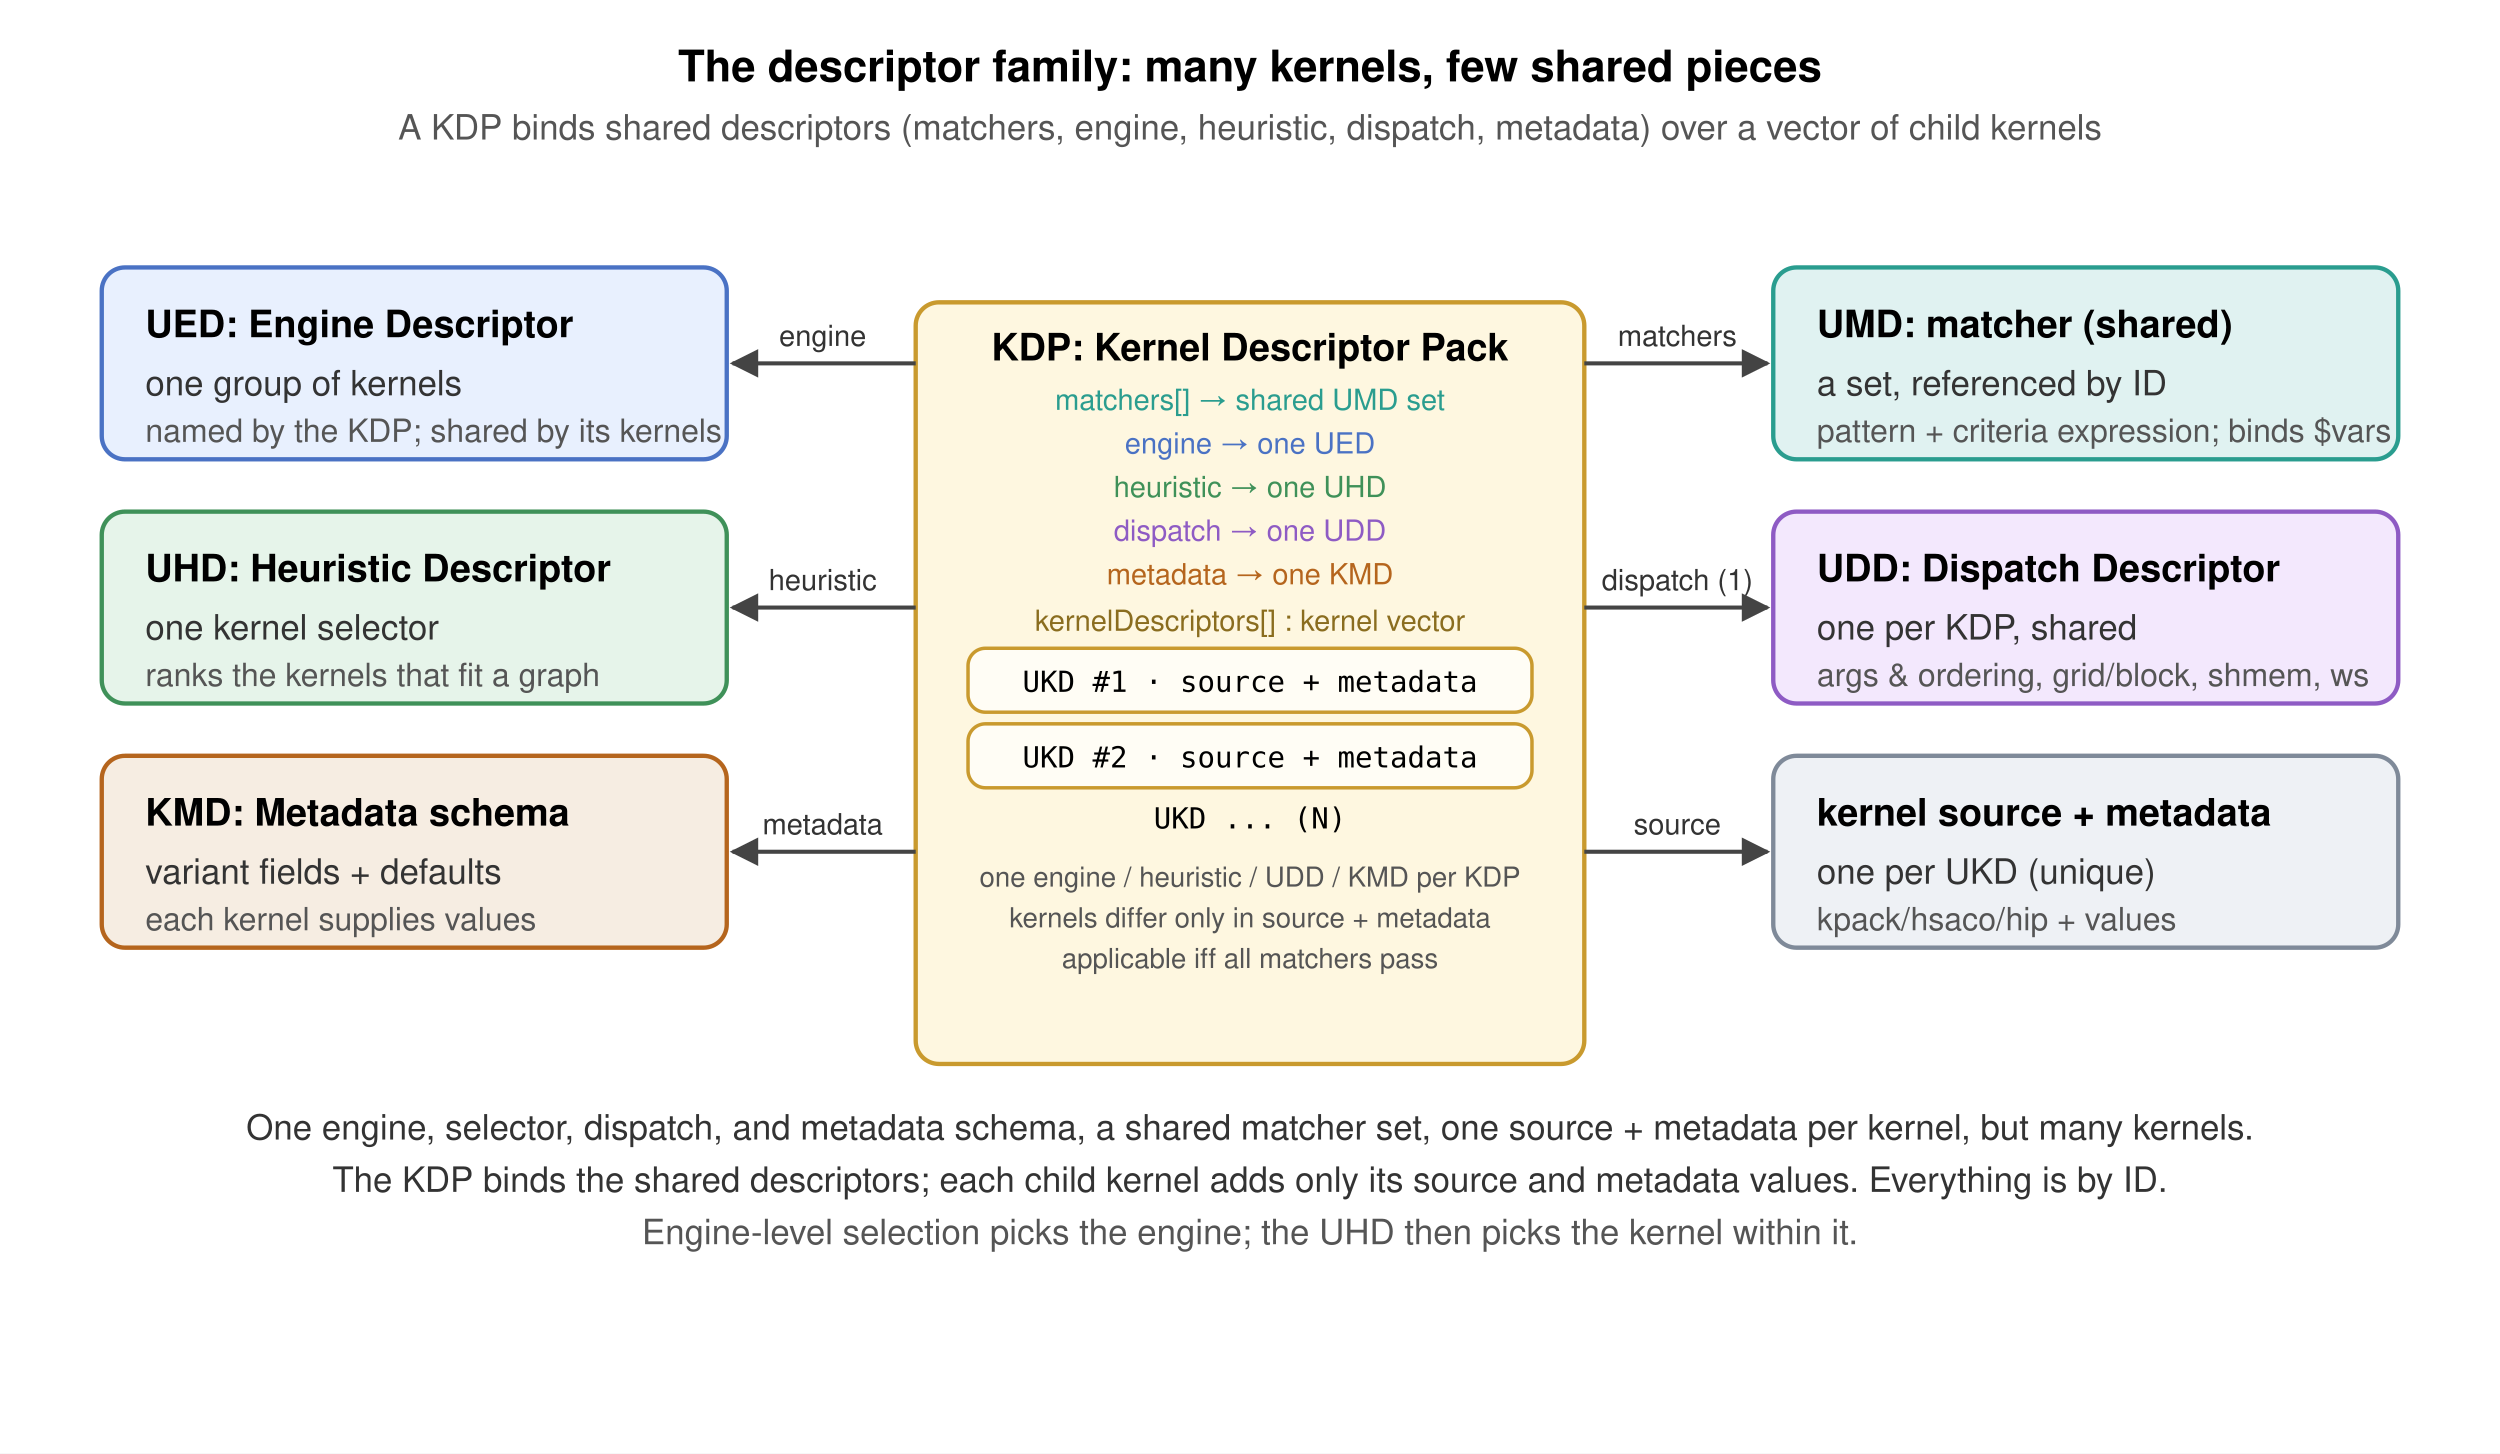
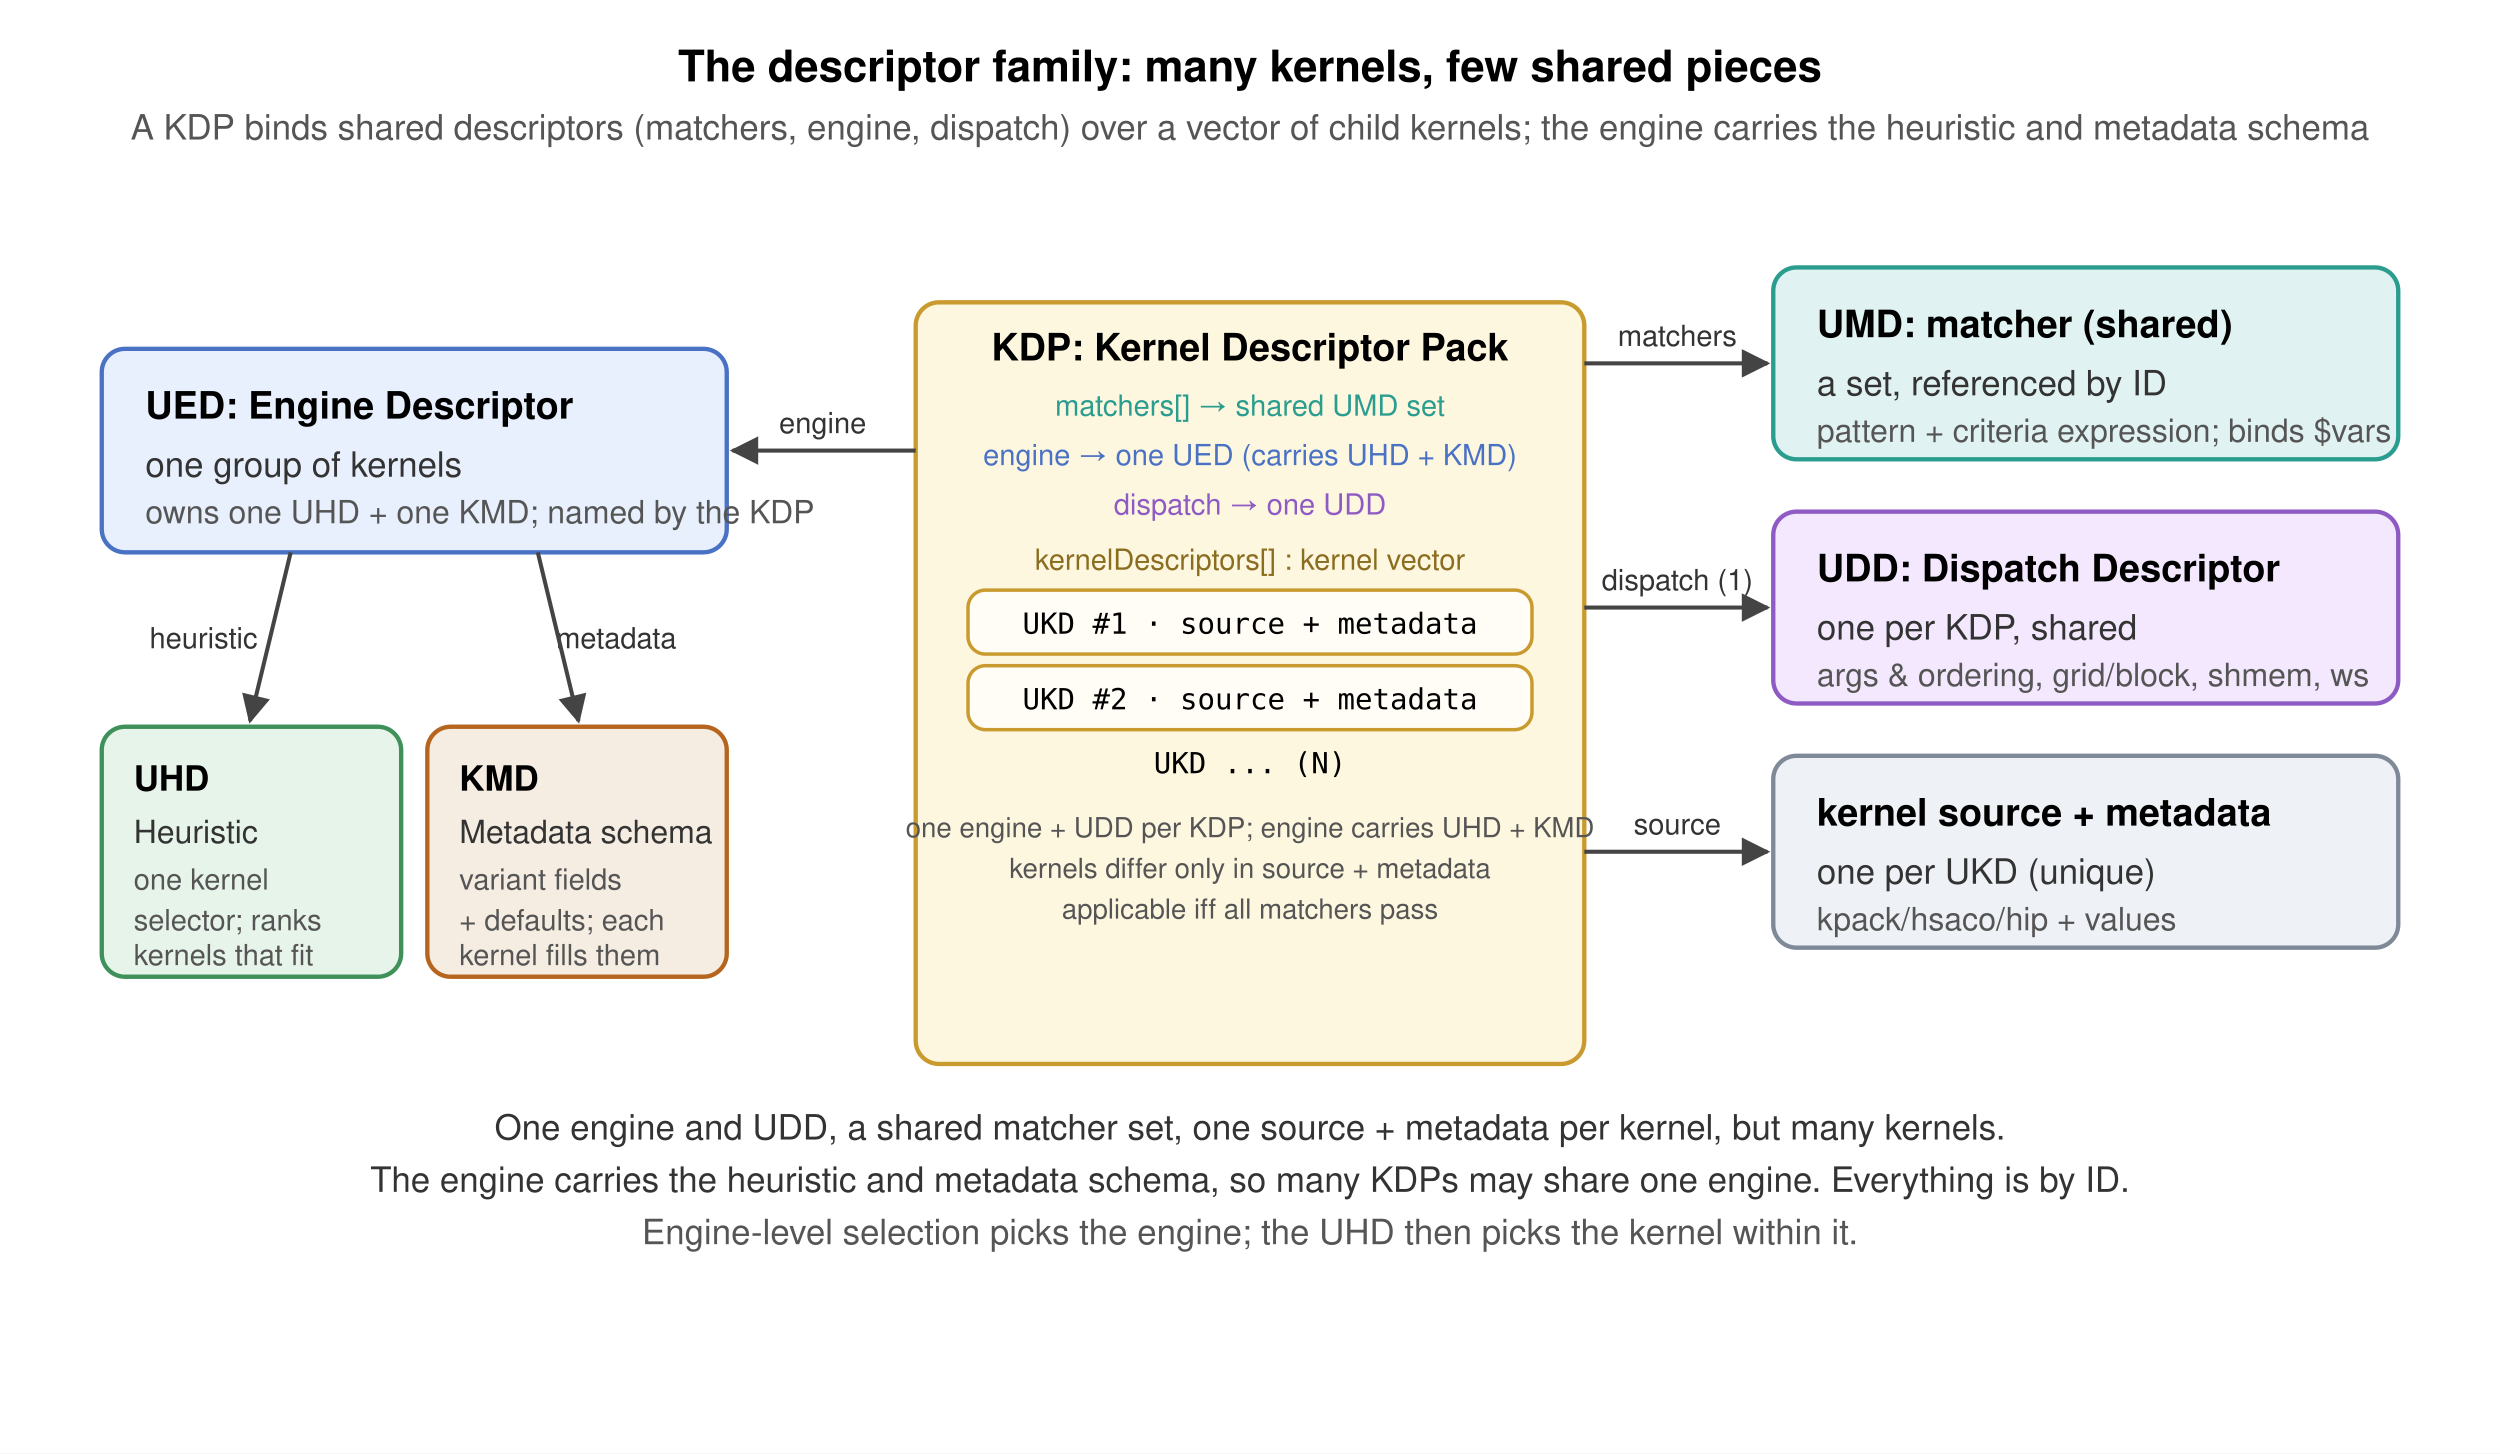
<svg xmlns="http://www.w3.org/2000/svg" viewBox="0 0 860 500" width="860" height="500" font-family="'Segoe UI', Helvetica, Arial, sans-serif" font-size="13">
  <rect x="0" y="0" width="100%" height="100%" fill="#ffffff" />
  <defs>
    <marker id="arrow4" viewBox="0 0 10 10" refX="9" refY="5" markerWidth="7" markerHeight="7" orient="auto-start-reverse">
      <path d="M0 0 L10 5 L0 10 z" fill="#444" />
    </marker>
  </defs>
  <text x="430" y="28" text-anchor="middle" font-weight="600" font-size="15">The descriptor family: many kernels, few shared pieces</text>
-   <text x="430" y="48" text-anchor="middle" fill="#555" font-size="12">A KDP binds shared descriptors (matchers, engine, heuristic, dispatch, metadata) over a vector of child kernels</text>
+   <text x="430" y="48" text-anchor="middle" fill="#555" font-size="12">A KDP binds shared descriptors (matchers, engine, dispatch) over a vector of child kernels; the engine carries the heuristic and metadata schema</text>
  <rect x="315" y="104" width="230" height="262" rx="8" fill="#fef7e0" stroke="#c99a2e" stroke-width="1.5" />
  <text x="430" y="124" text-anchor="middle" font-weight="600">KDP: Kernel Descriptor Pack</text>
-   <text x="430" y="141" text-anchor="middle" font-size="10" fill="#2a9d8f">matchers[] → shared UMD set</text>
-   <text x="430" y="156" text-anchor="middle" font-size="10" fill="#4a72c4">engine → one UED</text>
-   <text x="430" y="171" text-anchor="middle" font-size="10" fill="#3f9159">heuristic → one UHD</text>
-   <text x="430" y="186" text-anchor="middle" font-size="10" fill="#8e5bc4">dispatch → one UDD</text>
-   <text x="430" y="201" text-anchor="middle" font-size="10" fill="#b5651d">metadata → one KMD</text>
-   <text x="430" y="217" text-anchor="middle" font-size="10" fill="#8a6d1f">kernelDescriptors[] : kernel vector</text>
-   <rect x="333" y="223" width="194" height="22" rx="6" fill="#fffdf5" stroke="#c99a2e" stroke-width="1.2" />
-   <text x="430" y="238" text-anchor="middle" font-family="Consolas, monospace" font-size="10">UKD #1 · source + metadata</text>
-   <rect x="333" y="249" width="194" height="22" rx="6" fill="#fffdf5" stroke="#c99a2e" stroke-width="1.2" />
-   <text x="430" y="264" text-anchor="middle" font-family="Consolas, monospace" font-size="10">UKD #2 · source + metadata</text>
-   <text x="430" y="285" text-anchor="middle" font-family="Consolas, monospace" font-size="10">UKD ... (N)</text>
-   <text x="430" y="305" text-anchor="middle" font-size="9.5" fill="#555">one engine / heuristic / UDD / KMD per KDP</text>
-   <text x="430" y="319" text-anchor="middle" font-size="9.5" fill="#555">kernels differ only in source + metadata</text>
-   <text x="430" y="333" text-anchor="middle" font-size="9.5" fill="#555">applicable iff all matchers pass</text>
-   <rect x="35" y="92" width="215" height="66" rx="8" fill="#e8f0fe" stroke="#4a72c4" stroke-width="1.5" />
-   <text x="50" y="116" font-weight="600">UED: Engine Descriptor</text>
-   <text x="50" y="136" font-size="12" fill="#333">one group of kernels</text>
-   <text x="50" y="152" font-size="11" fill="#555">named by the KDP; shared by its kernels</text>
-   <rect x="35" y="176" width="215" height="66" rx="8" fill="#e6f4ea" stroke="#3f9159" stroke-width="1.5" />
-   <text x="50" y="200" font-weight="600">UHD: Heuristic Descriptor</text>
-   <text x="50" y="220" font-size="12" fill="#333">one kernel selector</text>
-   <text x="50" y="236" font-size="11" fill="#555">ranks the kernels that fit a graph</text>
-   <rect x="35" y="260" width="215" height="66" rx="8" fill="#f6ede2" stroke="#b5651d" stroke-width="1.5" />
-   <text x="50" y="284" font-weight="600">KMD: Metadata schema</text>
-   <text x="50" y="304" font-size="12" fill="#333">variant fields + defaults</text>
-   <text x="50" y="320" font-size="11" fill="#555">each kernel supplies values</text>
+   <text x="430" y="143" text-anchor="middle" font-size="10" fill="#2a9d8f">matchers[] → shared UMD set</text>
+   <text x="430" y="160" text-anchor="middle" font-size="10" fill="#4a72c4">engine → one UED (carries UHD + KMD)</text>
+   <text x="430" y="177" text-anchor="middle" font-size="10" fill="#8e5bc4">dispatch → one UDD</text>
+   <text x="430" y="196" text-anchor="middle" font-size="10" fill="#8a6d1f">kernelDescriptors[] : kernel vector</text>
+   <rect x="333" y="203" width="194" height="22" rx="6" fill="#fffdf5" stroke="#c99a2e" stroke-width="1.2" />
+   <text x="430" y="218" text-anchor="middle" font-family="Consolas, monospace" font-size="10">UKD #1 · source + metadata</text>
+   <rect x="333" y="229" width="194" height="22" rx="6" fill="#fffdf5" stroke="#c99a2e" stroke-width="1.2" />
+   <text x="430" y="244" text-anchor="middle" font-family="Consolas, monospace" font-size="10">UKD #2 · source + metadata</text>
+   <text x="430" y="266" text-anchor="middle" font-family="Consolas, monospace" font-size="10">UKD ... (N)</text>
+   <text x="430" y="288" text-anchor="middle" font-size="9.5" fill="#555">one engine + UDD per KDP; engine carries UHD + KMD</text>
+   <text x="430" y="302" text-anchor="middle" font-size="9.5" fill="#555">kernels differ only in source + metadata</text>
+   <text x="430" y="316" text-anchor="middle" font-size="9.5" fill="#555">applicable iff all matchers pass</text>
+   <rect x="35" y="120" width="215" height="70" rx="8" fill="#e8f0fe" stroke="#4a72c4" stroke-width="1.5" />
+   <text x="50" y="144" font-weight="600">UED: Engine Descriptor</text>
+   <text x="50" y="164" font-size="12" fill="#333">one group of kernels</text>
+   <text x="50" y="180" font-size="11" fill="#555">owns one UHD + one KMD; named by the KDP</text>
+   <rect x="35" y="250" width="103" height="86" rx="8" fill="#e6f4ea" stroke="#3f9159" stroke-width="1.5" />
+   <text x="46" y="272" font-weight="600" font-size="12">UHD</text>
+   <text x="46" y="290" font-size="11" fill="#333">Heuristic</text>
+   <text x="46" y="306" font-size="10" fill="#555">one kernel</text>
+   <text x="46" y="320" font-size="10" fill="#555">selector; ranks</text>
+   <text x="46" y="332" font-size="10" fill="#555">kernels that fit</text>
+   <rect x="147" y="250" width="103" height="86" rx="8" fill="#f6ede2" stroke="#b5651d" stroke-width="1.5" />
+   <text x="158" y="272" font-weight="600" font-size="12">KMD</text>
+   <text x="158" y="290" font-size="11" fill="#333">Metadata schema</text>
+   <text x="158" y="306" font-size="10" fill="#555">variant fields</text>
+   <text x="158" y="320" font-size="10" fill="#555">+ defaults; each</text>
+   <text x="158" y="332" font-size="10" fill="#555">kernel fills them</text>
  <rect x="610" y="92" width="215" height="66" rx="8" fill="#e0f2f1" stroke="#2a9d8f" stroke-width="1.5" />
  <text x="625" y="116" font-weight="600">UMD: matcher (shared)</text>
  <text x="625" y="136" font-size="12" fill="#333">a set, referenced by ID</text>
  <text x="625" y="152" font-size="11" fill="#555">pattern + criteria expression; binds $vars</text>
  <rect x="610" y="176" width="215" height="66" rx="8" fill="#f3e8fd" stroke="#8e5bc4" stroke-width="1.5" />
  <text x="625" y="200" font-weight="600">UDD: Dispatch Descriptor</text>
  <text x="625" y="220" font-size="12" fill="#333">one per KDP, shared</text>
  <text x="625" y="236" font-size="11" fill="#555">args &amp; ordering, grid/block, shmem, ws</text>
  <rect x="610" y="260" width="215" height="66" rx="8" fill="#eef1f5" stroke="#7f8a99" stroke-width="1.5" />
  <text x="625" y="284" font-weight="600">kernel source + metadata</text>
  <text x="625" y="304" font-size="12" fill="#333">one per UKD (unique)</text>
  <text x="625" y="320" font-size="11" fill="#555">kpack/hsaco/hip + values</text>
-   <text x="283" y="119" text-anchor="middle" font-size="10" fill="#333">engine</text>
-   <line x1="315" y1="125" x2="252" y2="125" stroke="#444" stroke-width="1.4" marker-end="url(#arrow4)" />
-   <text x="283" y="203" text-anchor="middle" font-size="10" fill="#333">heuristic</text>
-   <line x1="315" y1="209" x2="252" y2="209" stroke="#444" stroke-width="1.4" marker-end="url(#arrow4)" />
-   <text x="283" y="287" text-anchor="middle" font-size="10" fill="#333">metadata</text>
-   <line x1="315" y1="293" x2="252" y2="293" stroke="#444" stroke-width="1.4" marker-end="url(#arrow4)" />
+   <text x="283" y="149" text-anchor="middle" font-size="10" fill="#333">engine</text>
+   <line x1="315" y1="155" x2="252" y2="155" stroke="#444" stroke-width="1.4" marker-end="url(#arrow4)" />
+   <text x="70" y="223" text-anchor="middle" font-size="10" fill="#333">heuristic</text>
+   <line x1="100" y1="190" x2="86" y2="248" stroke="#444" stroke-width="1.4" marker-end="url(#arrow4)" />
+   <text x="212" y="223" text-anchor="middle" font-size="10" fill="#333">metadata</text>
+   <line x1="185" y1="190" x2="199" y2="248" stroke="#444" stroke-width="1.4" marker-end="url(#arrow4)" />
  <text x="577" y="119" text-anchor="middle" font-size="10" fill="#333">matchers</text>
  <line x1="545" y1="125" x2="608" y2="125" stroke="#444" stroke-width="1.4" marker-end="url(#arrow4)" />
  <text x="577" y="203" text-anchor="middle" font-size="10" fill="#333">dispatch (1)</text>
  <line x1="545" y1="209" x2="608" y2="209" stroke="#444" stroke-width="1.4" marker-end="url(#arrow4)" />
  <text x="577" y="287" text-anchor="middle" font-size="10" fill="#333">source</text>
  <line x1="545" y1="293" x2="608" y2="293" stroke="#444" stroke-width="1.4" marker-end="url(#arrow4)" />
-   <text x="430" y="392" text-anchor="middle" font-size="12" fill="#333">One engine, selector, dispatch, and metadata schema, a shared matcher set, one source + metadata per kernel, but many kernels.</text>
-   <text x="430" y="410" text-anchor="middle" font-size="12" fill="#333">The KDP binds the shared descriptors; each child kernel adds only its source and metadata values. Everything is by ID.</text>
+   <text x="430" y="392" text-anchor="middle" font-size="12" fill="#333">One engine and UDD, a shared matcher set, one source + metadata per kernel, but many kernels.</text>
+   <text x="430" y="410" text-anchor="middle" font-size="12" fill="#333">The engine carries the heuristic and metadata schema, so many KDPs may share one engine. Everything is by ID.</text>
  <text x="430" y="428" text-anchor="middle" font-size="12" fill="#555">Engine-level selection picks the engine; the UHD then picks the kernel within it.</text>
</svg>
